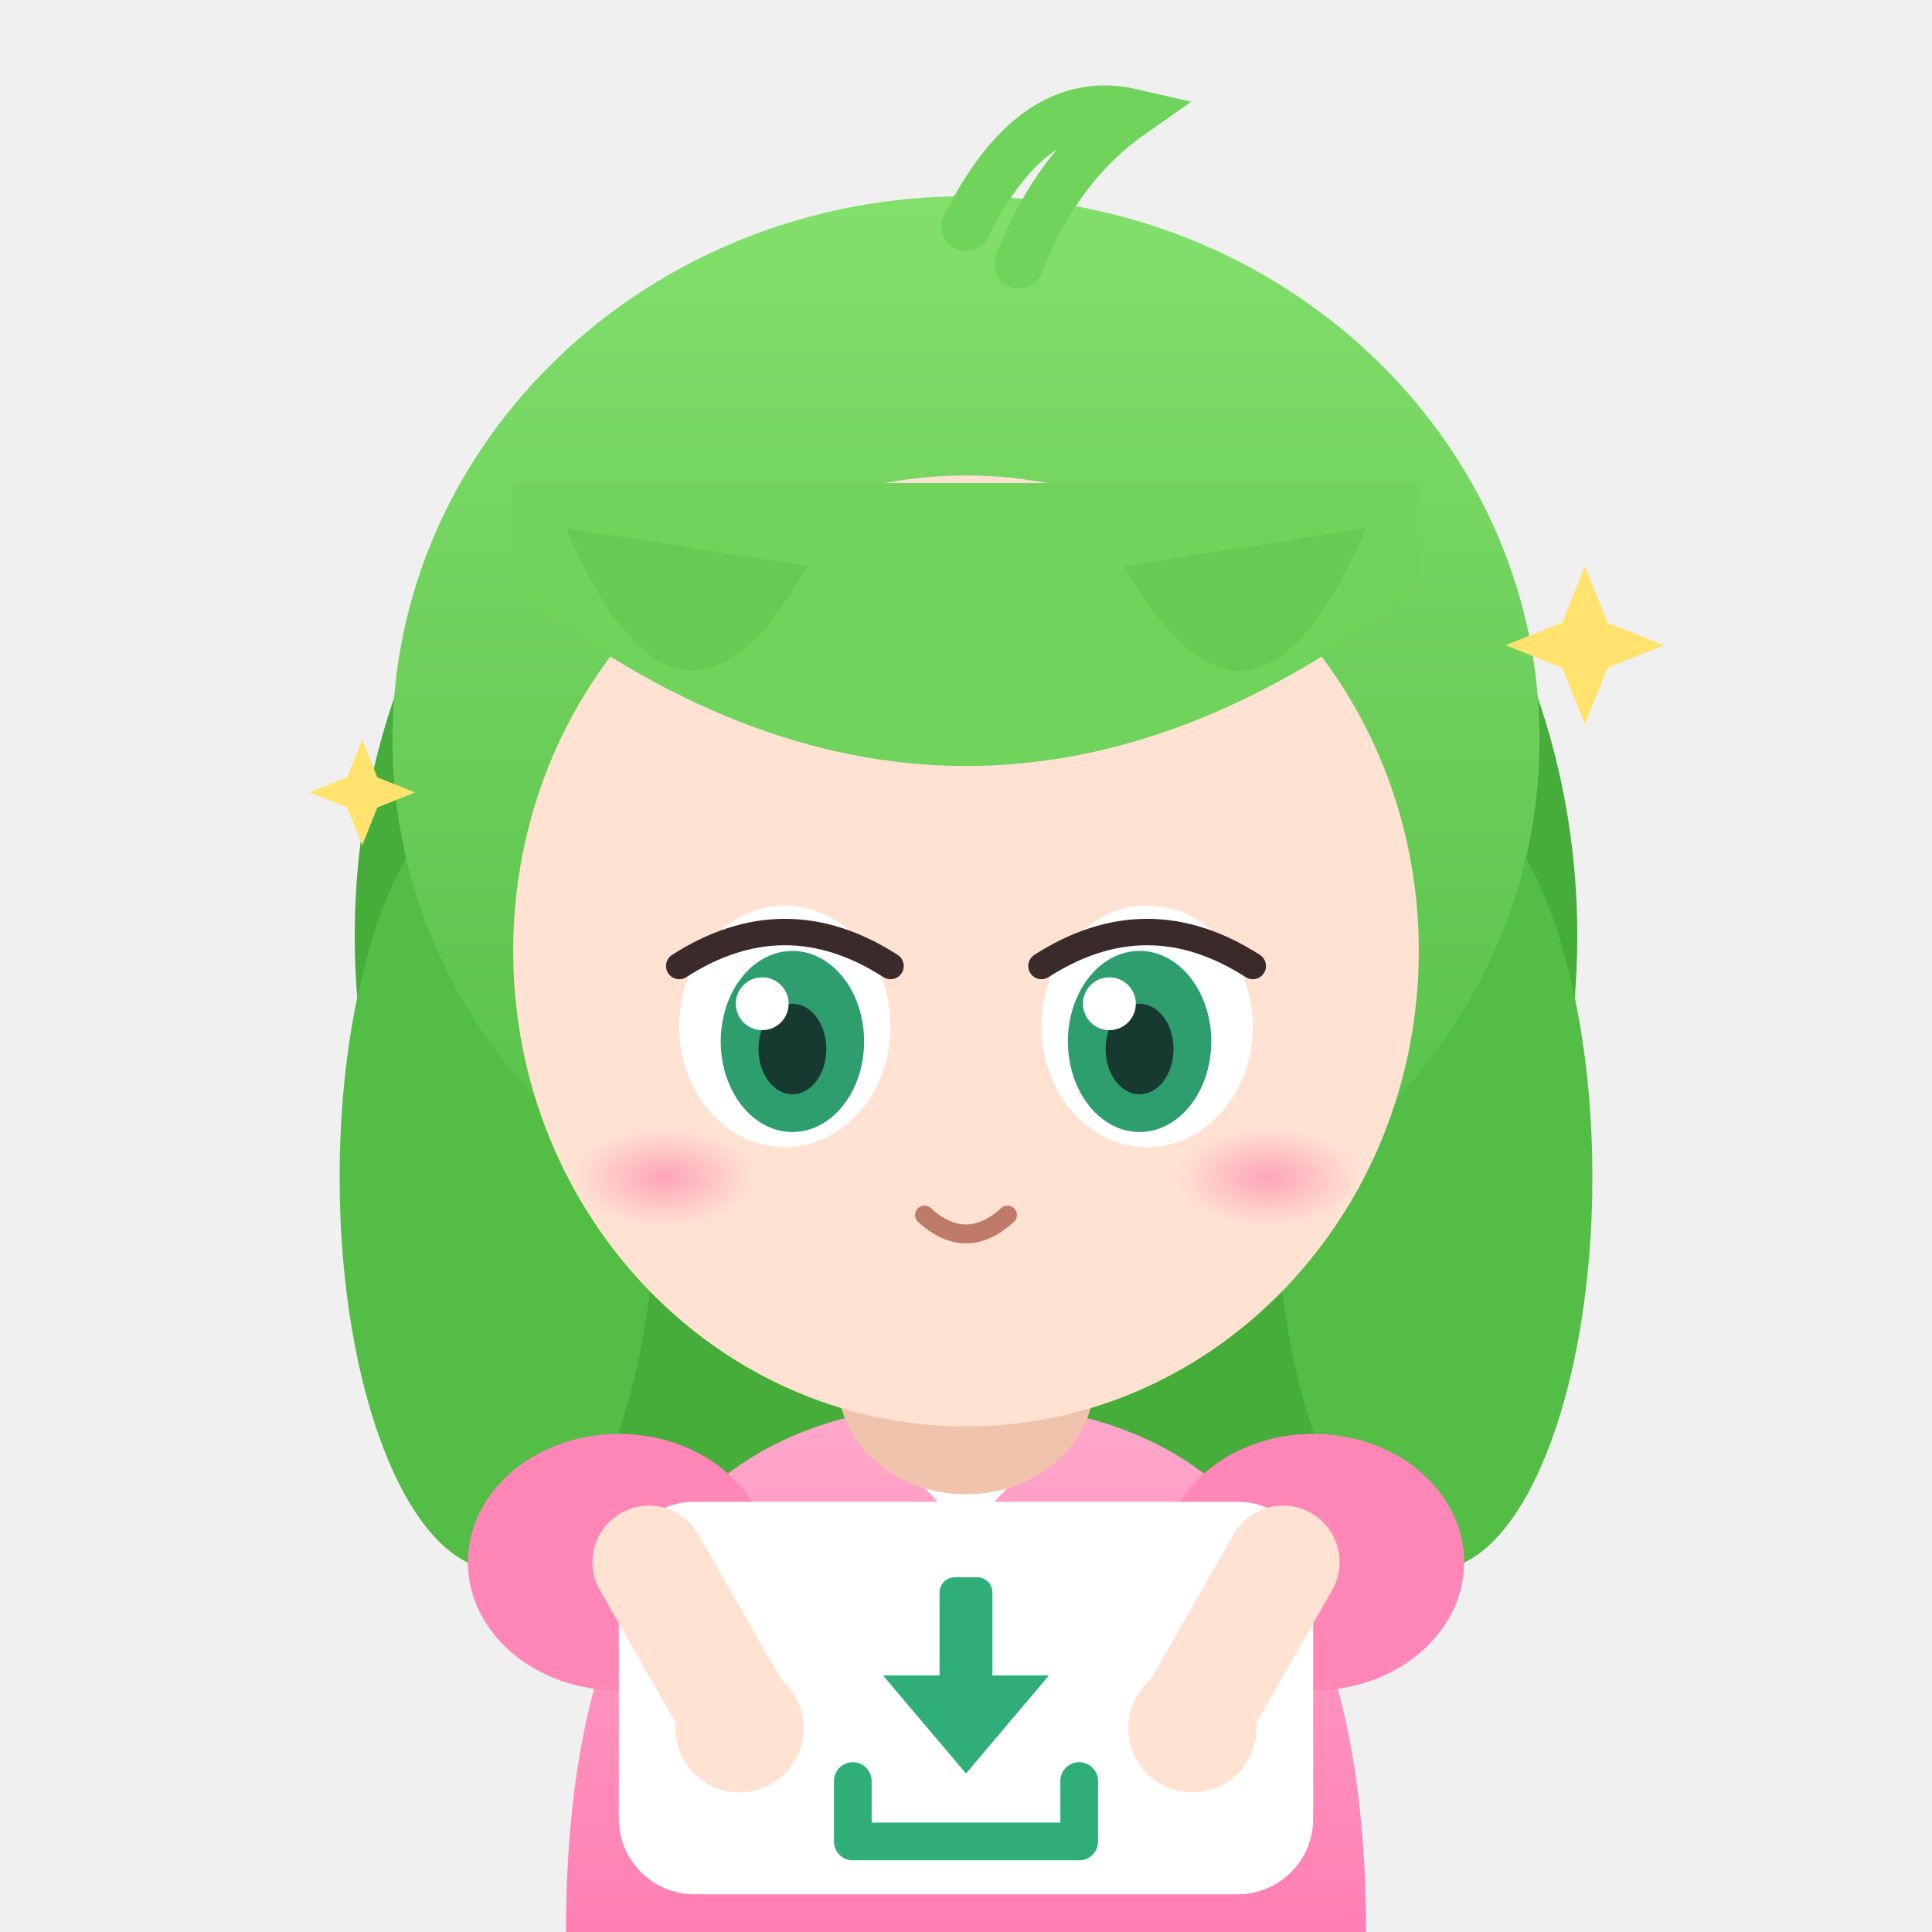
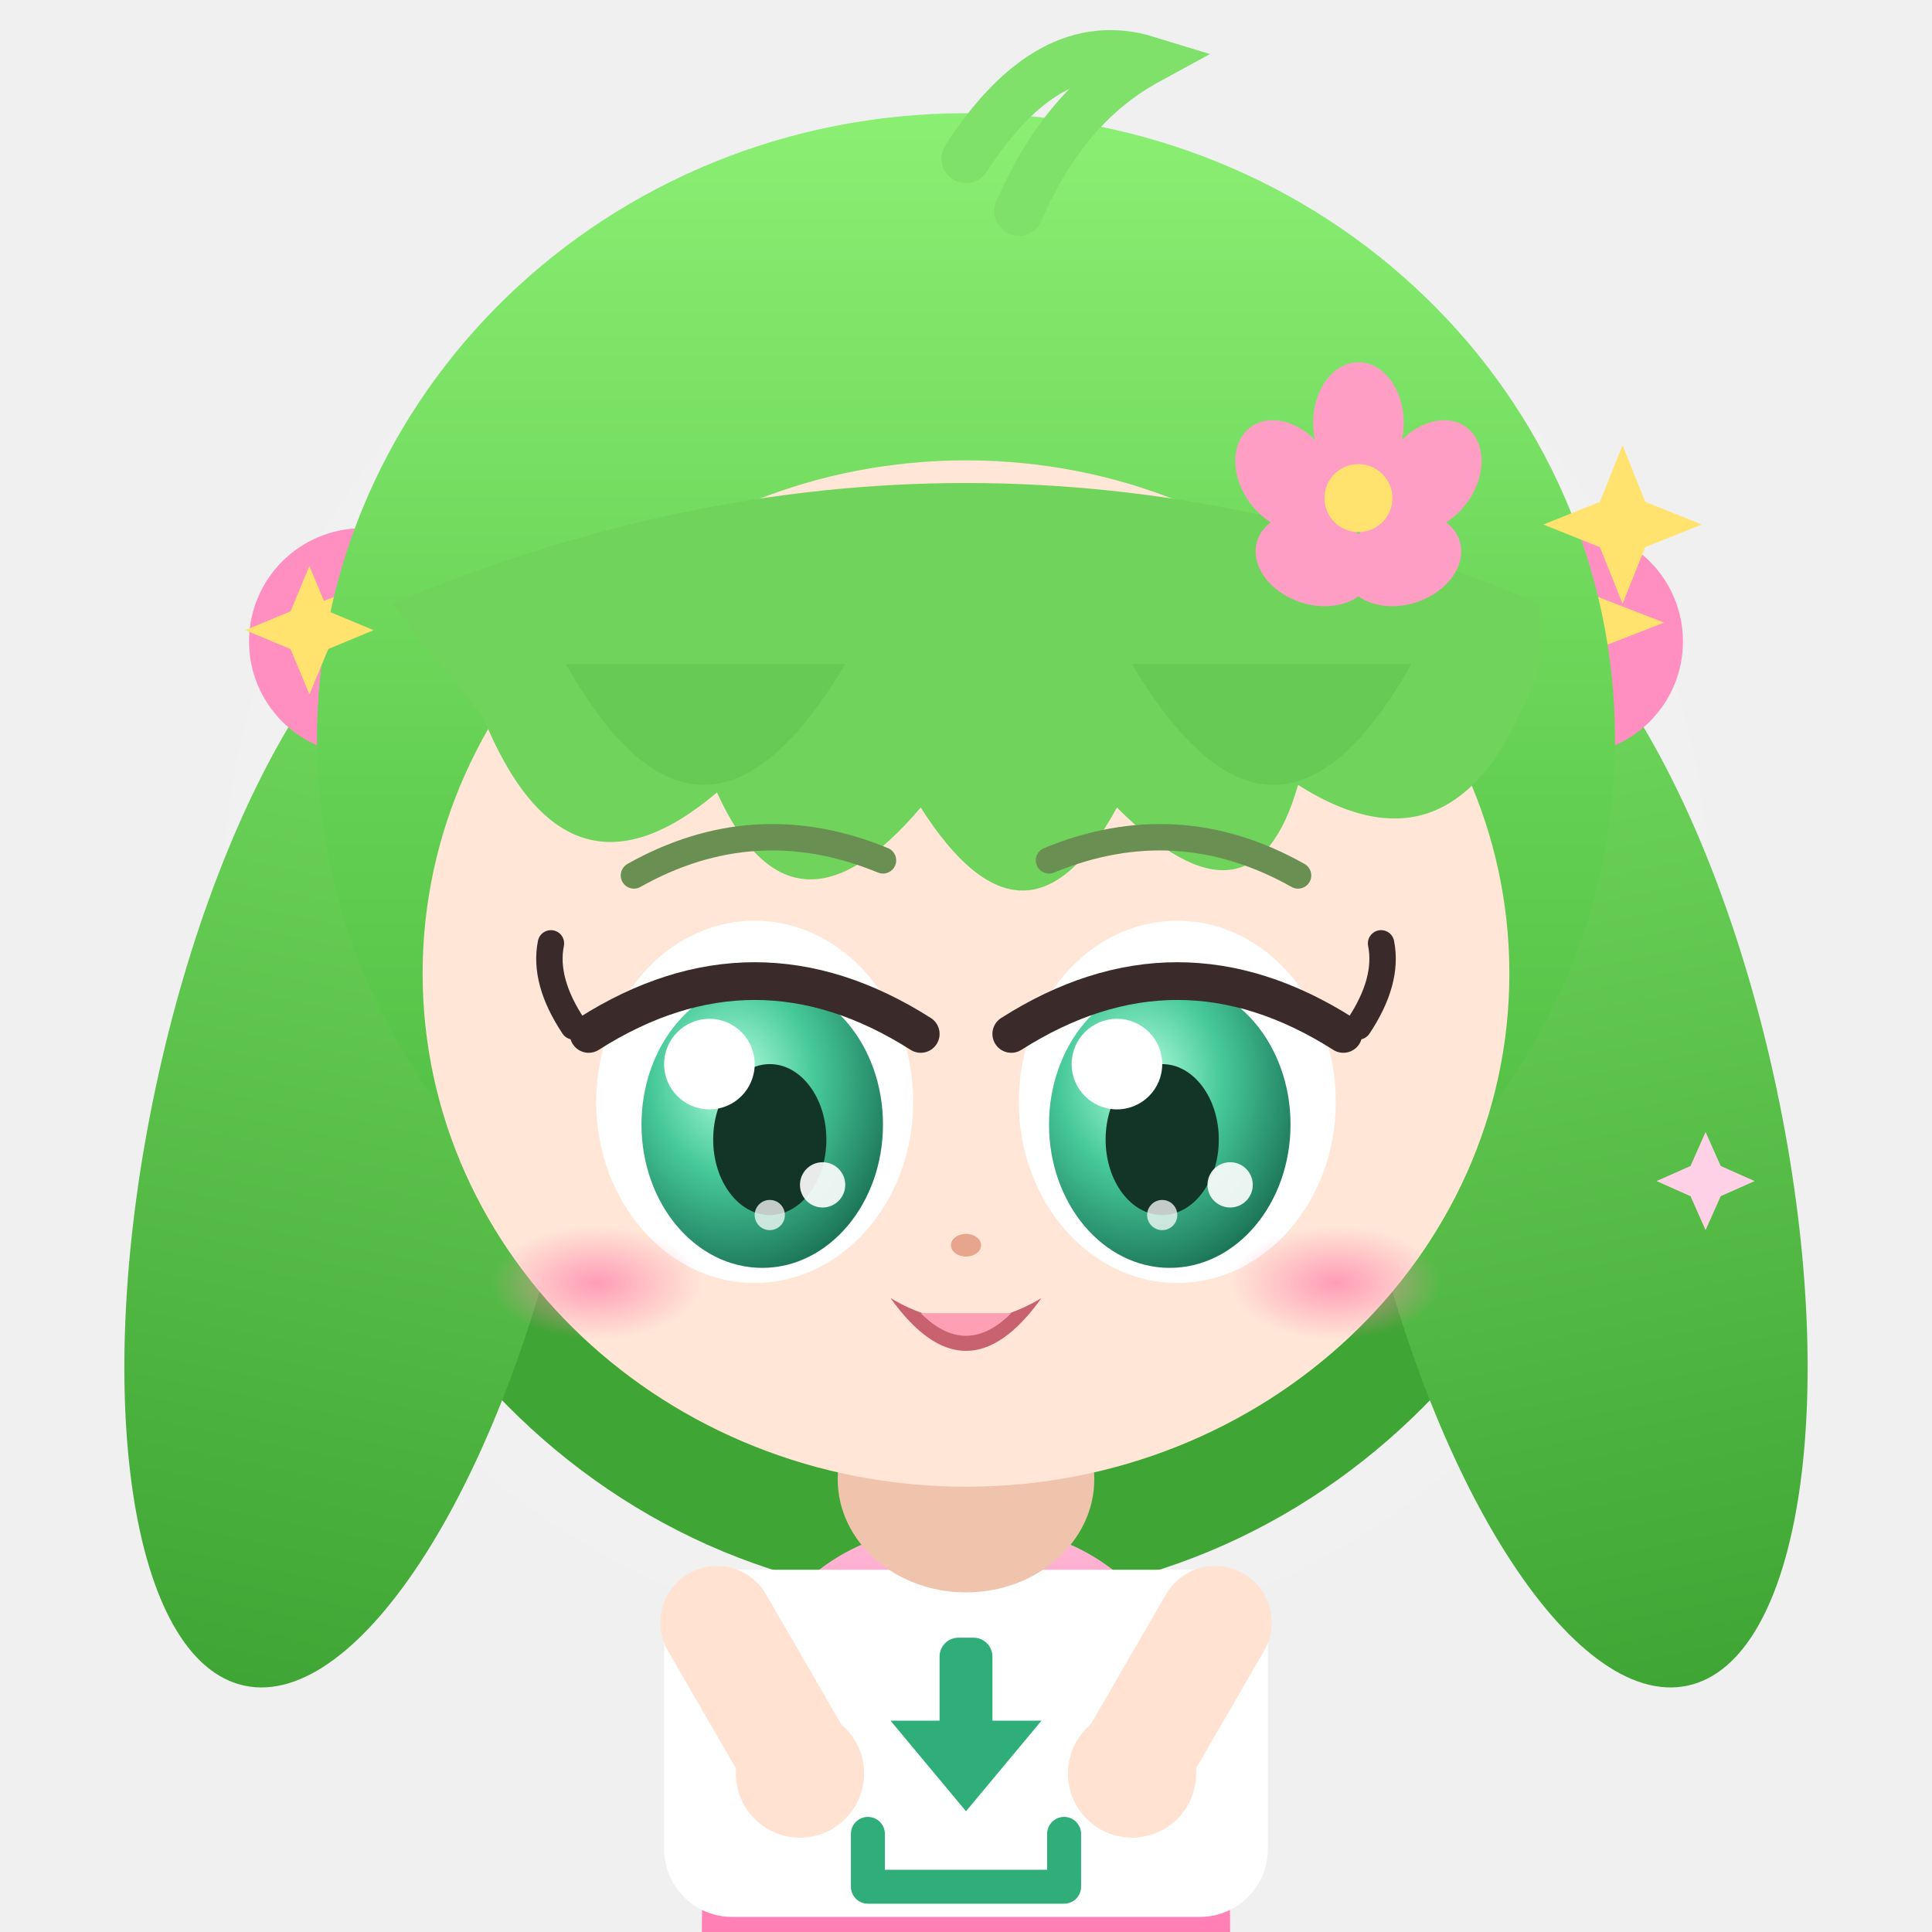
<svg xmlns="http://www.w3.org/2000/svg" viewBox="0 0 512 512" width="512" height="512">
  <defs>
    <linearGradient id="hair" x1="0" y1="0" x2="0" y2="1">
-       <stop offset="0" stop-color="#82df6c" />
-       <stop offset="1" stop-color="#53bd46" />
+       <stop offset="0" stop-color="#8bef74" />
+       <stop offset="0.55" stop-color="#63cf52" />
+       <stop offset="1" stop-color="#49b53d" />
+     </linearGradient>
+     <linearGradient id="tail" x1="0" y1="0" x2="0" y2="1">
+       <stop offset="0" stop-color="#74db60" />
+       <stop offset="1" stop-color="#3fa534" />
    </linearGradient>
    <linearGradient id="shirt" x1="0" y1="0" x2="0" y2="1">
-       <stop offset="0" stop-color="#ffa8cb" />
+       <stop offset="0" stop-color="#ffb6d4" />
      <stop offset="1" stop-color="#ff7fb4" />
    </linearGradient>
+     <radialGradient id="iris" cx="0.38" cy="0.34" r="0.75">
+       <stop offset="0" stop-color="#b6ffe0" />
+       <stop offset="0.45" stop-color="#46c99a" />
+       <stop offset="1" stop-color="#166a4f" />
+     </radialGradient>
    <radialGradient id="cheek" cx="0.5" cy="0.5" r="0.5">
-       <stop offset="0" stop-color="#ff8fb0" stop-opacity="0.75" />
+       <stop offset="0" stop-color="#ff8fb0" stop-opacity="0.85" />
      <stop offset="1" stop-color="#ff8fb0" stop-opacity="0" />
    </radialGradient>
+     <radialGradient id="glow" cx="0.5" cy="0.5" r="0.5">
+       <stop offset="0" stop-color="#ffffff" stop-opacity="0.55" />
+       <stop offset="1" stop-color="#ffffff" stop-opacity="0" />
+     </radialGradient>
  </defs>
-   <ellipse cx="256" cy="248" rx="162" ry="178" fill="#46ac3a" />
-   <ellipse cx="132" cy="312" rx="42" ry="104" fill="#53bd46" />
-   <ellipse cx="380" cy="312" rx="42" ry="104" fill="#53bd46" />
-   <path d="M150 512 Q150 372 256 372 Q362 372 362 512 Z" fill="url(#shirt)" />
-   <path d="M226 374 L256 406 L286 374 Z" fill="#ffffff" />
-   <ellipse cx="164" cy="414" rx="40" ry="34" fill="#ff86b6" />
-   <ellipse cx="348" cy="414" rx="40" ry="34" fill="#ff86b6" />
-   <rect x="164" y="398" width="184" height="104" rx="20" fill="#ffffff" />
-   <rect x="164" y="398" width="184" height="104" rx="20" fill="none" stroke="#eadcff" stroke-width="0" />
-   <rect x="249" y="418" width="14" height="30" rx="4" fill="#2fae7a" />
-   <path d="M234 444 L278 444 L256 470 Z" fill="#2fae7a" />
-   <path d="M226 472 L226 488 L286 488 L286 472" fill="none" stroke="#2fae7a" stroke-width="10" stroke-linecap="round" stroke-linejoin="round" />
-   <path d="M172 414 L196 456" fill="none" stroke="#ffe2d2" stroke-width="30" stroke-linecap="round" />
-   <path d="M340 414 L316 456" fill="none" stroke="#ffe2d2" stroke-width="30" stroke-linecap="round" />
-   <circle cx="196" cy="458" r="17" fill="#ffe2d2" />
-   <circle cx="316" cy="458" r="17" fill="#ffe2d2" />
-   <ellipse cx="256" cy="366" rx="34" ry="30" fill="#f0c3ad" />
-   <ellipse cx="256" cy="196" rx="152" ry="144" fill="url(#hair)" />
-   <ellipse cx="256" cy="252" rx="120" ry="126" fill="#ffe2d2" />
-   <path d="M136 128 L376 128 L376 156 Q256 250 136 156 Z" fill="#6fd35c" />
-   <path d="M150 140 Q180 210 214 150 Z" fill="#5cc44e" opacity="0.55" />
-   <path d="M298 150 Q332 210 362 140 Z" fill="#5cc44e" opacity="0.55" />
-   <path d="M256 60 q18 -36 44 -30 q-20 14 -30 40" fill="none" stroke="#6fd35c" stroke-width="13" stroke-linecap="round" />
-   <ellipse cx="208" cy="272" rx="28" ry="32" fill="#ffffff" />
-   <ellipse cx="304" cy="272" rx="28" ry="32" fill="#ffffff" />
-   <ellipse cx="210" cy="276" rx="19" ry="24" fill="#2f9e6e" />
-   <ellipse cx="302" cy="276" rx="19" ry="24" fill="#2f9e6e" />
-   <ellipse cx="210" cy="278" rx="9" ry="12" fill="#173a30" />
-   <ellipse cx="302" cy="278" rx="9" ry="12" fill="#173a30" />
-   <circle cx="202" cy="266" r="7" fill="#ffffff" />
-   <circle cx="294" cy="266" r="7" fill="#ffffff" />
-   <path d="M180 256 Q208 238 236 256" fill="none" stroke="#3a2a2a" stroke-width="7" stroke-linecap="round" />
-   <path d="M276 256 Q304 238 332 256" fill="none" stroke="#3a2a2a" stroke-width="7" stroke-linecap="round" />
-   <ellipse cx="176" cy="312" rx="24" ry="13" fill="url(#cheek)" />
-   <ellipse cx="336" cy="312" rx="24" ry="13" fill="url(#cheek)" />
-   <path d="M245 322 Q256 332 267 322" fill="none" stroke="#c07a6a" stroke-width="5" stroke-linecap="round" />
-   <path d="M420 150 l6 15 15 6 -15 6 -6 15 -6 -15 -15 -6 15 -6 z" fill="#ffe36e" />
-   <path d="M96 196 l4 10 10 4 -10 4 -4 10 -4 -10 -10 -4 10 -4 z" fill="#ffe36e" />
+   <circle cx="256" cy="240" r="212" fill="url(#glow)" />
+   <ellipse cx="256" cy="238" rx="176" ry="186" fill="#3fa534" />
+   <ellipse cx="96" cy="300" rx="56" ry="150" fill="url(#tail)" transform="rotate(12 96 300)" />
+   <ellipse cx="416" cy="300" rx="56" ry="150" fill="url(#tail)" transform="rotate(-12 416 300)" />
+   <circle cx="96" cy="170" r="30" fill="#ff8fc0" />
+   <circle cx="416" cy="170" r="30" fill="#ff8fc0" />
+   <path d="M96 140 l7 18 18 7 -18 7 -7 18 -7 -18 -18 -7 18 -7 z" fill="#ffe36e" />
+   <path d="M416 140 l7 18 18 7 -18 7 -7 18 -7 -18 -18 -7 18 -7 z" fill="#ffe36e" />
+   <path d="M186 512 Q186 404 256 404 Q326 404 326 512 Z" fill="url(#shirt)" />
+   <path d="M236 406 L256 432 L276 406 Z" fill="#ffffff" />
+   <rect x="176" y="416" width="160" height="92" rx="18" fill="#ffffff" />
+   <rect x="249" y="434" width="14" height="28" rx="5" fill="#2fae7a" />
+   <path d="M236 456 L276 456 L256 480 Z" fill="#2fae7a" />
+   <path d="M230 486 L230 500 L282 500 L282 486" fill="none" stroke="#2fae7a" stroke-width="9" stroke-linecap="round" stroke-linejoin="round" />
+   <path d="M190 430 L212 468" fill="none" stroke="#ffe2d2" stroke-width="30" stroke-linecap="round" />
+   <path d="M322 430 L300 468" fill="none" stroke="#ffe2d2" stroke-width="30" stroke-linecap="round" />
+   <circle cx="212" cy="470" r="17" fill="#ffe2d2" />
+   <circle cx="300" cy="470" r="17" fill="#ffe2d2" />
+   <ellipse cx="256" cy="392" rx="34" ry="30" fill="#f0c3ad" />
+   <ellipse cx="256" cy="196" rx="172" ry="166" fill="url(#hair)" />
+   <ellipse cx="256" cy="258" rx="144" ry="136" fill="#ffe6d7" />
+   <path d="M104 160 Q256 96 408 160 L408 176 Q388 236 344 208 Q332 250 296 214 Q272 258 244 214 Q210 254 190 210 Q150 244 128 190 Z" fill="#6fd35c" />
+   <path d="M150 176 Q186 240 224 176 Z" fill="#5cc44e" opacity="0.5" />
+   <path d="M300 176 Q338 240 374 176 Z" fill="#5cc44e" opacity="0.5" />
+   <path d="M256 42 q22 -34 48 -26 q-22 12 -34 40" fill="none" stroke="#7fe06a" stroke-width="13" stroke-linecap="round" />
+   <g transform="translate(360 132)">
+     <g fill="#ff9ec4">
+       <ellipse cx="0" cy="-20" rx="12" ry="16" />
+       <ellipse cx="19" cy="-6" rx="12" ry="16" transform="rotate(72)" />
+       <ellipse cx="12" cy="16" rx="12" ry="16" transform="rotate(144)" />
+       <ellipse cx="-12" cy="16" rx="12" ry="16" transform="rotate(216)" />
+       <ellipse cx="-19" cy="-6" rx="12" ry="16" transform="rotate(288)" />
+     </g>
+     <circle cx="0" cy="0" r="9" fill="#ffe36e" />
+   </g>
+   <path d="M168 232 Q200 214 234 228" fill="none" stroke="#6a8f52" stroke-width="7" stroke-linecap="round" />
+   <path d="M278 228 Q312 214 344 232" fill="none" stroke="#6a8f52" stroke-width="7" stroke-linecap="round" />
+   <ellipse cx="200" cy="292" rx="42" ry="48" fill="#ffffff" />
+   <ellipse cx="312" cy="292" rx="42" ry="48" fill="#ffffff" />
+   <ellipse cx="202" cy="298" rx="32" ry="38" fill="url(#iris)" />
+   <ellipse cx="310" cy="298" rx="32" ry="38" fill="url(#iris)" />
+   <ellipse cx="204" cy="302" rx="15" ry="20" fill="#123528" />
+   <ellipse cx="308" cy="302" rx="15" ry="20" fill="#123528" />
+   <circle cx="188" cy="282" r="12" fill="#ffffff" />
+   <circle cx="296" cy="282" r="12" fill="#ffffff" />
+   <circle cx="218" cy="314" r="6" fill="#ffffff" opacity="0.9" />
+   <circle cx="326" cy="314" r="6" fill="#ffffff" opacity="0.9" />
+   <circle cx="204" cy="322" r="4" fill="#ffffff" opacity="0.75" />
+   <circle cx="308" cy="322" r="4" fill="#ffffff" opacity="0.75" />
+   <path d="M156 274 Q200 246 244 274" fill="none" stroke="#3a2a2a" stroke-width="10" stroke-linecap="round" />
+   <path d="M268 274 Q312 246 356 274" fill="none" stroke="#3a2a2a" stroke-width="10" stroke-linecap="round" />
+   <path d="M152 272 q-8 -12 -6 -22" fill="none" stroke="#3a2a2a" stroke-width="7" stroke-linecap="round" />
+   <path d="M360 272 q8 -12 6 -22" fill="none" stroke="#3a2a2a" stroke-width="7" stroke-linecap="round" />
+   <ellipse cx="158" cy="340" rx="28" ry="15" fill="url(#cheek)" />
+   <ellipse cx="354" cy="340" rx="28" ry="15" fill="url(#cheek)" />
+   <path d="M236 344 Q256 372 276 344 Q256 356 236 344 Z" fill="#c9626f" />
+   <path d="M244 348 Q256 360 268 348 Z" fill="#ff9fb3" />
+   <ellipse cx="256" cy="330" rx="4" ry="3" fill="#e7a58e" />
+   <path d="M430 118 l6 15 15 6 -15 6 -6 15 -6 -15 -15 -6 15 -6 z" fill="#ffe36e" />
+   <path d="M82 150 l5 12 12 5 -12 5 -5 12 -5 -12 -12 -5 12 -5 z" fill="#ffe36e" />
+   <path d="M452 300 l4 9 9 4 -9 4 -4 9 -4 -9 -9 -4 9 -4 z" fill="#ffd1e6" />
</svg>
